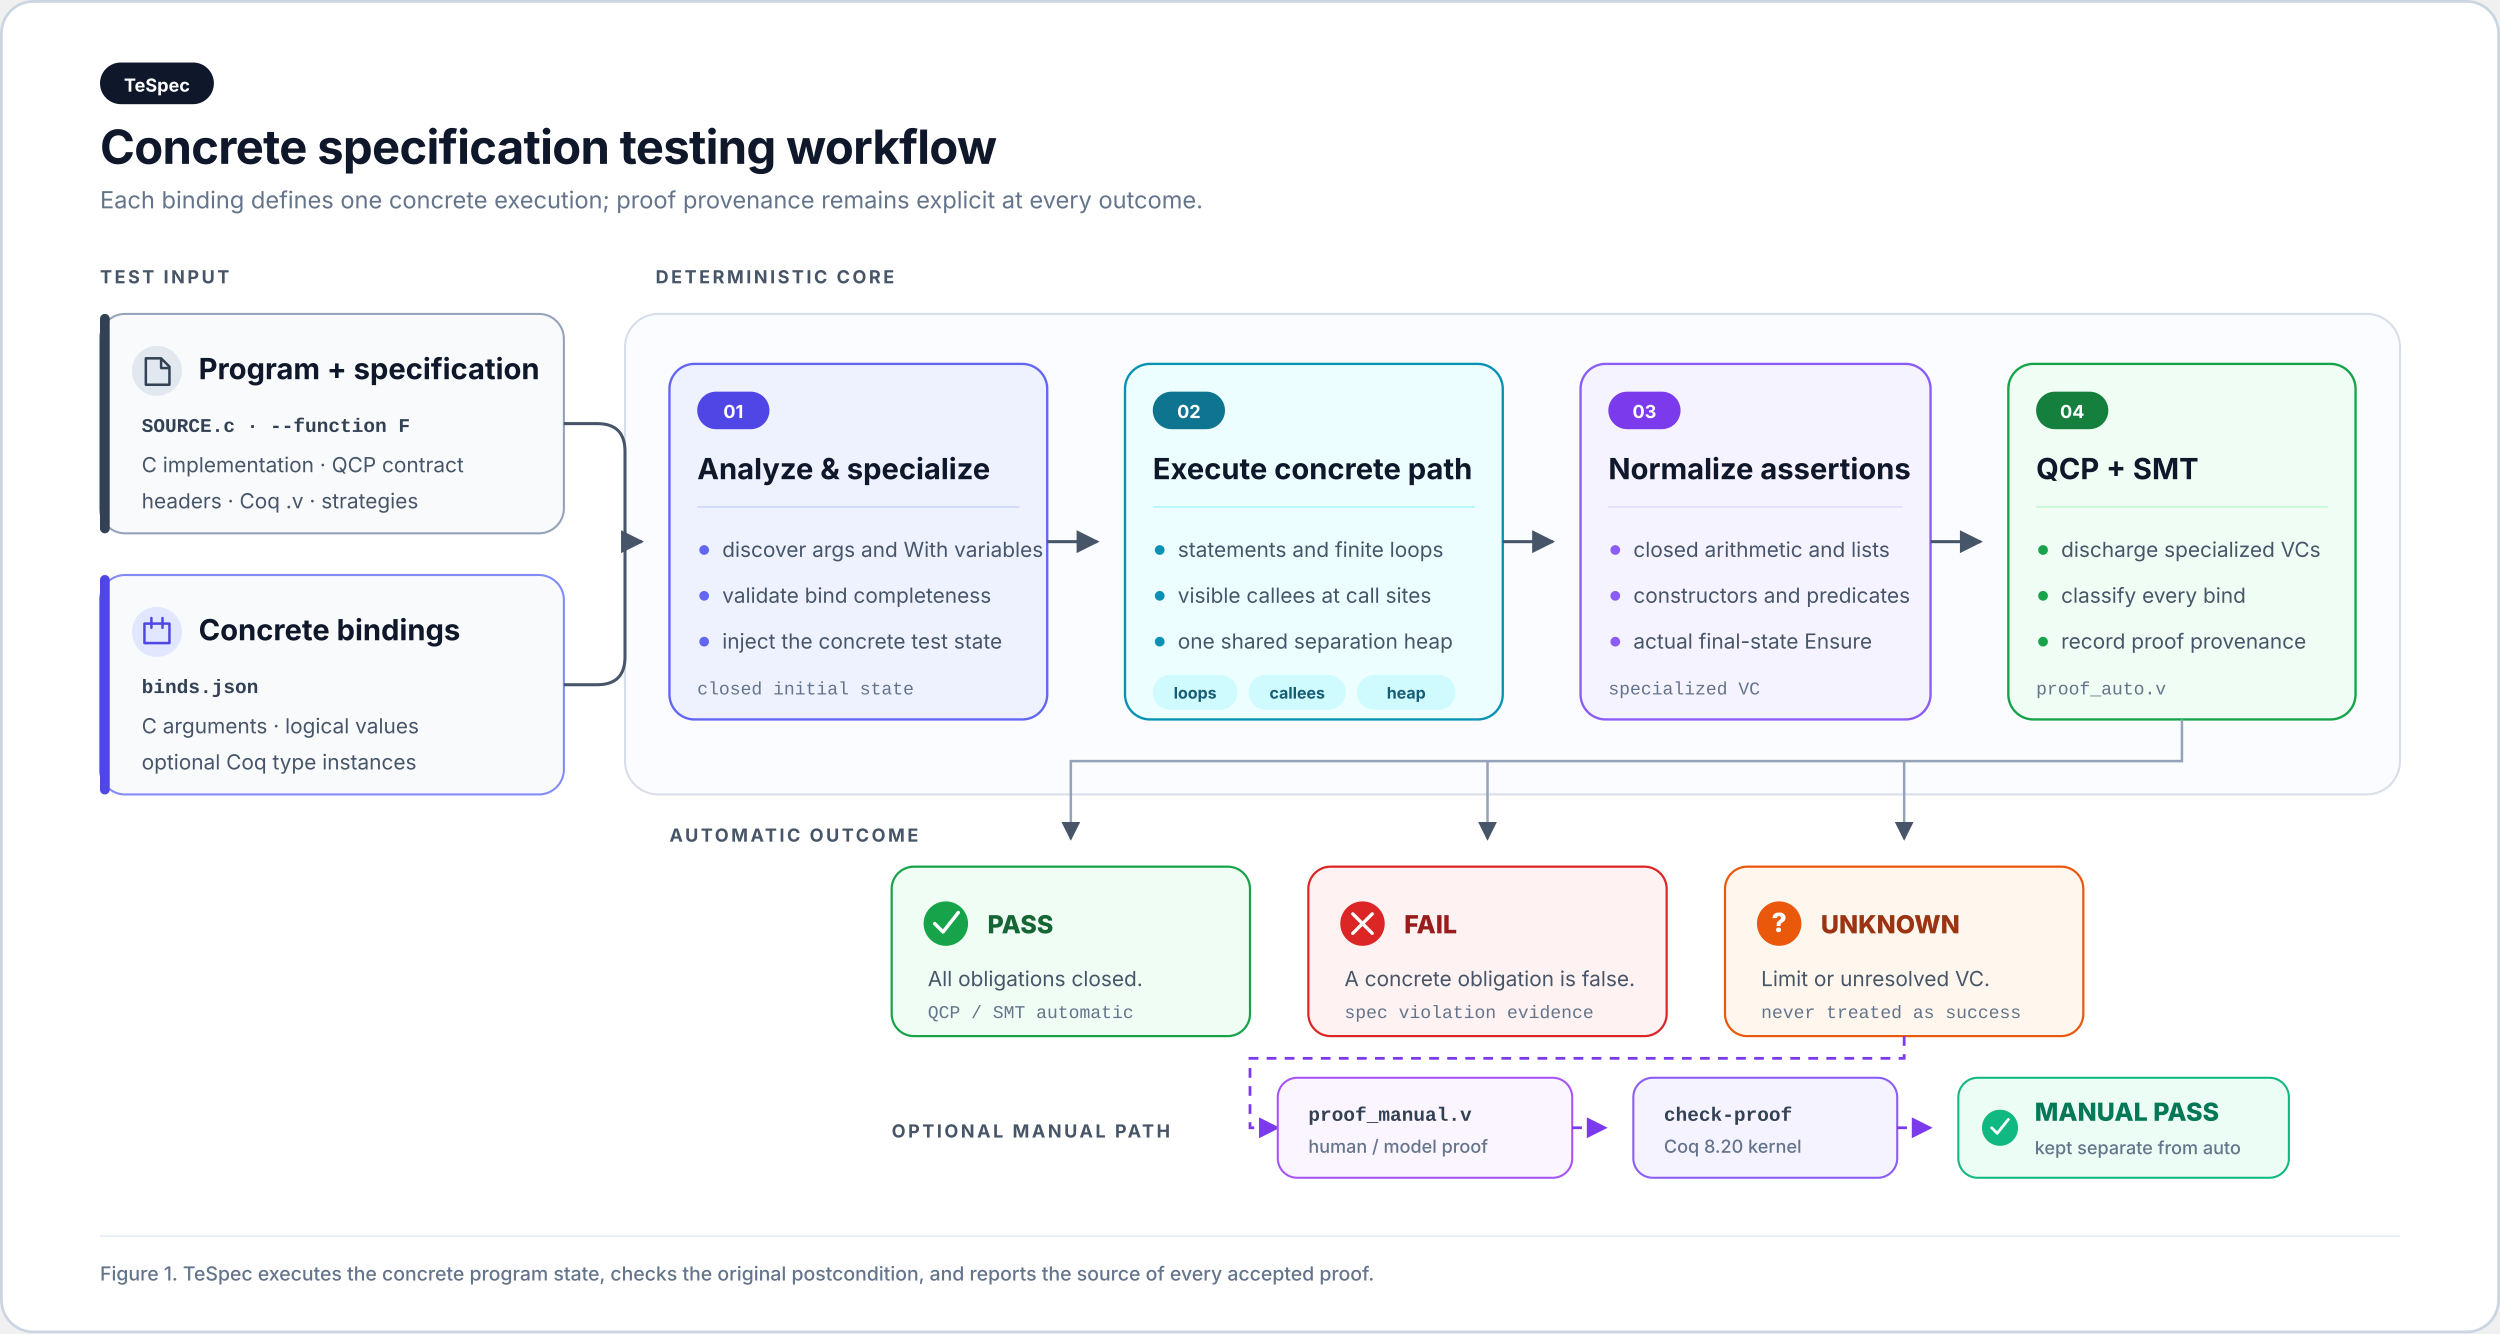
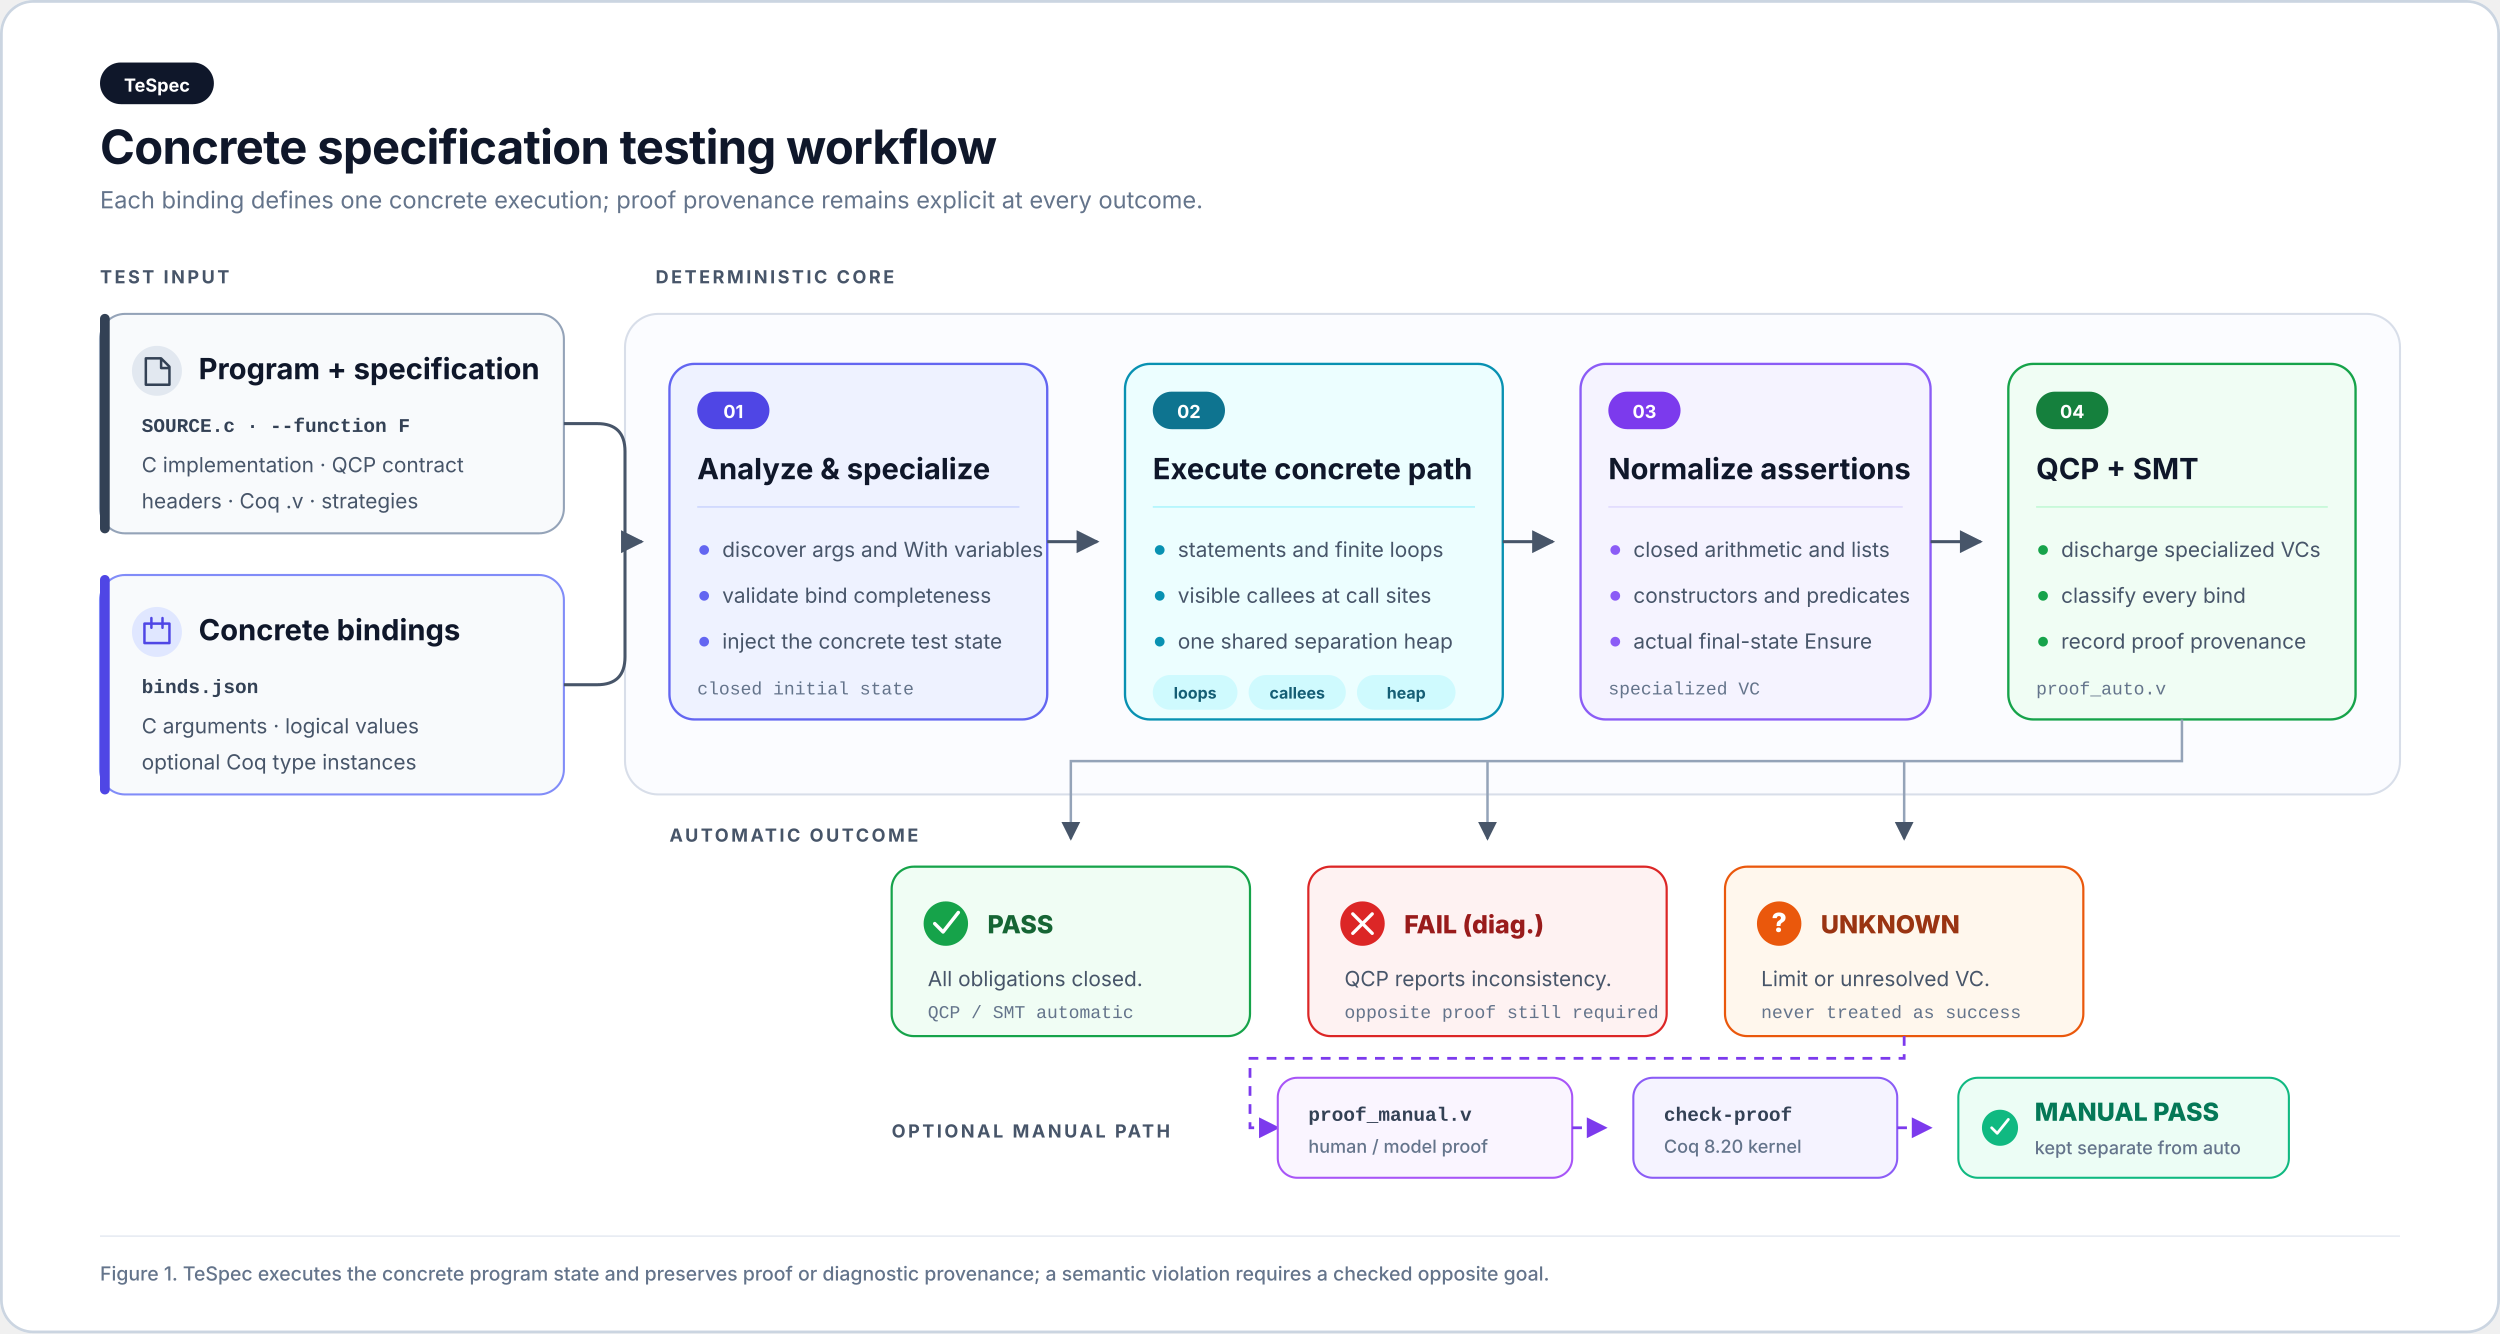
<svg xmlns="http://www.w3.org/2000/svg" width="1800" height="960" viewBox="0 0 1800 960" role="img" aria-labelledby="title desc">
  <defs>
    <marker id="arrow" viewBox="0 0 12 12" refX="10" refY="6" markerWidth="9" markerHeight="9" orient="auto">
      <path d="M1 1L11 6 1 11Z" fill="#475569" />
    </marker>
    <marker id="arrow-purple" viewBox="0 0 12 12" refX="10" refY="6" markerWidth="9" markerHeight="9" orient="auto">
      <path d="M1 1L11 6 1 11Z" fill="#7C3AED" />
    </marker>
    <style>
      .sans{font-family:Inter,"Helvetica Neue",Arial,sans-serif}
      .mono{font-family:"SFMono-Regular",Consolas,"Liberation Mono",monospace}
      .h1{font-size:34px;font-weight:750;letter-spacing:-.5px;fill:#0F172A}
      .sub{font-size:17px;font-weight:400;fill:#64748B}
      .eyebrow{font-size:13px;font-weight:750;letter-spacing:1.8px;fill:#475569}
      .card-title{font-size:21px;font-weight:720;fill:#0F172A}
      .body{font-size:15px;font-weight:400;fill:#475569}
      .small{font-size:13px;font-weight:500;fill:#64748B}
      .code{font-size:14px;font-weight:600;fill:#334155}
      .step{font-size:13px;font-weight:750;fill:#FFFFFF}
      .result{font-size:18px;font-weight:780}
      .caption{font-size:14px;font-weight:500;fill:#64748B}
      .join{fill:none;stroke:#475569;stroke-width:2.2}
      .flow{fill:none;stroke:#475569;stroke-width:2.2;marker-end:url(#arrow)}
      .branch{fill:none;stroke:#94A3B8;stroke-width:1.8;marker-end:url(#arrow)}
      .manual{fill:none;stroke:#7C3AED;stroke-width:2;stroke-dasharray:7 6;marker-end:url(#arrow-purple)}
    </style>
  </defs>
  <rect width="1800" height="960" rx="24" fill="#FFFFFF" />
  <rect x="1" y="1" width="1798" height="958" rx="23" fill="none" stroke="#CBD5E1" stroke-width="2" />
  <g class="sans">
    <rect x="72" y="45" width="82" height="30" rx="15" fill="#0F172A" />
    <text x="113" y="66" text-anchor="middle" font-size="13" font-weight="750" fill="#FFFFFF">TeSpec</text>
    <text x="72" y="118" class="h1">Concrete specification testing workflow</text>
    <text x="72" y="150" class="sub">Each binding defines one concrete execution; proof provenance remains explicit at every outcome.</text>
    <text x="72" y="204" class="eyebrow">TEST INPUT</text>
    <text x="472" y="204" class="eyebrow">DETERMINISTIC CORE</text>
    <text x="482" y="606" class="eyebrow">AUTOMATIC OUTCOME</text>
    <rect x="72" y="226" width="334" height="158" rx="18" fill="#F8FAFC" stroke="#94A3B8" stroke-width="1.5" />
    <rect x="72" y="226" width="7" height="158" rx="3.5" fill="#334155" />
    <circle cx="113" cy="267" r="18" fill="#E2E8F0" />
    <path d="M105 258h11l6 6v13h-17zM116 258v7h6" fill="none" stroke="#334155" stroke-width="1.8" stroke-linejoin="round" />
    <text x="143" y="273" class="card-title">Program + specification</text>
    <text x="102" y="311" class="code mono">SOURCE.c · --function F</text>
    <text x="102" y="340" class="body">C implementation · QCP contract</text>
    <text x="102" y="366" class="body">headers · Coq .v · strategies</text>
    <rect x="72" y="414" width="334" height="158" rx="18" fill="#F8FAFC" stroke="#818CF8" stroke-width="1.5" />
    <rect x="72" y="414" width="7" height="158" rx="3.5" fill="#4F46E5" />
    <circle cx="113" cy="455" r="18" fill="#E0E7FF" />
    <path d="M104 449h18v14h-18zM109 445v7M117 445v7" fill="none" stroke="#4F46E5" stroke-width="1.8" stroke-linecap="round" stroke-linejoin="round" />
    <text x="143" y="461" class="card-title">Concrete bindings</text>
    <text x="102" y="499" class="code mono">binds.json</text>
    <text x="102" y="528" class="body">C arguments · logical values</text>
    <text x="102" y="554" class="body">optional Coq type instances</text>
    <rect x="450" y="226" width="1278" height="346" rx="24" fill="#FBFCFF" stroke="#D8DEE9" stroke-width="1.5" />
    <path d="M406 305H430Q450 305 450 325V390" class="join" />
    <path d="M406 493H430Q450 493 450 473V390" class="join" />
    <path d="M450 390H462" class="flow" />
    <rect x="482" y="262" width="272" height="256" rx="18" fill="#EEF2FF" stroke="#6366F1" stroke-width="1.7" />
    <rect x="502" y="282" width="52" height="27" rx="13.5" fill="#4F46E5" />
    <text x="528" y="301" text-anchor="middle" class="step">01</text>
    <text x="502" y="345" class="card-title">Analyze &amp; specialize</text>
    <line x1="502" y1="365" x2="734" y2="365" stroke="#C7D2FE" />
    <circle cx="507" cy="396" r="3.5" fill="#6366F1" />
    <text x="520" y="401" class="body">discover args and With variables</text>
    <circle cx="507" cy="429" r="3.5" fill="#6366F1" />
    <text x="520" y="434" class="body">validate bind completeness</text>
    <circle cx="507" cy="462" r="3.5" fill="#6366F1" />
    <text x="520" y="467" class="body">inject the concrete test state</text>
    <text x="502" y="500" class="small mono">closed initial state</text>
    <path d="M754 390H790" class="flow" />
    <rect x="810" y="262" width="272" height="256" rx="18" fill="#ECFEFF" stroke="#0891B2" stroke-width="1.7" />
    <rect x="830" y="282" width="52" height="27" rx="13.5" fill="#0E7490" />
    <text x="856" y="301" text-anchor="middle" class="step">02</text>
    <text x="830" y="345" class="card-title">Execute concrete path</text>
    <line x1="830" y1="365" x2="1062" y2="365" stroke="#A5F3FC" />
    <circle cx="835" cy="396" r="3.5" fill="#0891B2" />
    <text x="848" y="401" class="body">statements and finite loops</text>
    <circle cx="835" cy="429" r="3.5" fill="#0891B2" />
    <text x="848" y="434" class="body">visible callees at call sites</text>
    <circle cx="835" cy="462" r="3.5" fill="#0891B2" />
    <text x="848" y="467" class="body">one shared separation heap</text>
    <g>
      <rect x="830" y="486" width="61" height="25" rx="12.5" fill="#CFFAFE" />
      <rect x="899" y="486" width="70" height="25" rx="12.5" fill="#CFFAFE" />
      <rect x="977" y="486" width="71" height="25" rx="12.5" fill="#CFFAFE" />
      <text x="860.5" y="503" text-anchor="middle" font-size="11.5" font-weight="700" fill="#155E75">loops</text>
      <text x="934" y="503" text-anchor="middle" font-size="11.5" font-weight="700" fill="#155E75">callees</text>
      <text x="1012.5" y="503" text-anchor="middle" font-size="11.5" font-weight="700" fill="#155E75">heap</text>
    </g>
    <path d="M1082 390H1118" class="flow" />
    <rect x="1138" y="262" width="252" height="256" rx="18" fill="#F5F3FF" stroke="#8B5CF6" stroke-width="1.7" />
    <rect x="1158" y="282" width="52" height="27" rx="13.5" fill="#7C3AED" />
    <text x="1184" y="301" text-anchor="middle" class="step">03</text>
    <text x="1158" y="345" class="card-title">Normalize assertions</text>
    <line x1="1158" y1="365" x2="1370" y2="365" stroke="#DDD6FE" />
    <circle cx="1163" cy="396" r="3.5" fill="#8B5CF6" />
    <text x="1176" y="401" class="body">closed arithmetic and lists</text>
    <circle cx="1163" cy="429" r="3.5" fill="#8B5CF6" />
    <text x="1176" y="434" class="body">constructors and predicates</text>
    <circle cx="1163" cy="462" r="3.5" fill="#8B5CF6" />
    <text x="1176" y="467" class="body">actual final-state Ensure</text>
    <text x="1158" y="500" class="small mono">specialized VC</text>
    <path d="M1390 390H1426" class="flow" />
    <rect x="1446" y="262" width="250" height="256" rx="18" fill="#F0FDF4" stroke="#16A34A" stroke-width="1.7" />
    <rect x="1466" y="282" width="52" height="27" rx="13.5" fill="#15803D" />
    <text x="1492" y="301" text-anchor="middle" class="step">04</text>
    <text x="1466" y="345" class="card-title">QCP + SMT</text>
    <line x1="1466" y1="365" x2="1676" y2="365" stroke="#BBF7D0" />
    <circle cx="1471" cy="396" r="3.5" fill="#16A34A" />
    <text x="1484" y="401" class="body">discharge specialized VCs</text>
    <circle cx="1471" cy="429" r="3.5" fill="#16A34A" />
    <text x="1484" y="434" class="body">classify every bind</text>
    <circle cx="1471" cy="462" r="3.5" fill="#16A34A" />
    <text x="1484" y="467" class="body">record proof provenance</text>
    <text x="1466" y="500" class="small mono">proof_auto.v</text>
    <path d="M1571 518V548H771V604" class="branch" />
    <path d="M1071 548V604" class="branch" />
    <path d="M1371 548V604" class="branch" />
    <rect x="642" y="624" width="258" height="122" rx="16" fill="#F0FDF4" stroke="#16A34A" stroke-width="1.6" />
    <circle cx="681" cy="665" r="16" fill="#16A34A" />
    <path d="M673 665l6 6 11-14" fill="none" stroke="#FFFFFF" stroke-width="2.5" stroke-linecap="round" stroke-linejoin="round" />
    <text x="711" y="672" class="result" fill="#166534">PASS</text>
    <text x="668" y="710" class="body">All obligations closed.</text>
    <text x="668" y="733" class="small mono">QCP / SMT automatic</text>
    <rect x="942" y="624" width="258" height="122" rx="16" fill="#FEF2F2" stroke="#DC2626" stroke-width="1.6" />
    <circle cx="981" cy="665" r="16" fill="#DC2626" />
    <path d="M974 658l14 14M988 658l-14 14" stroke="#FFFFFF" stroke-width="2.4" stroke-linecap="round" />
-     <text x="1011" y="672" class="result" fill="#991B1B">FAIL</text>
-     <text x="968" y="710" class="body">A concrete obligation is false.</text>
-     <text x="968" y="733" class="small mono">spec violation evidence</text>
+     <text x="1011" y="672" class="result" fill="#991B1B">FAIL (diag.)</text>
+     <text x="968" y="710" class="body">QCP reports inconsistency.</text>
+     <text x="968" y="733" class="small mono">opposite proof still required</text>
    <rect x="1242" y="624" width="258" height="122" rx="16" fill="#FFF7ED" stroke="#EA580C" stroke-width="1.6" />
    <circle cx="1281" cy="665" r="16" fill="#EA580C" />
    <text x="1281" y="671" text-anchor="middle" font-size="19" font-weight="800" fill="#FFFFFF">?</text>
    <text x="1311" y="672" class="result" fill="#9A3412">UNKNOWN</text>
    <text x="1268" y="710" class="body">Limit or unresolved VC.</text>
    <text x="1268" y="733" class="small mono">never treated as success</text>
    <path d="M1371 746V762H900V812H920" class="manual" />
    <text x="642" y="819" class="eyebrow" fill="#6D28D9">OPTIONAL MANUAL PATH</text>
    <rect x="920" y="776" width="212" height="72" rx="14" fill="#FAF5FF" stroke="#A855F7" stroke-width="1.5" />
    <text x="942" y="807" class="code mono" fill="#6B21A8">proof_manual.v</text>
    <text x="942" y="830" class="small">human / model proof</text>
    <path d="M1132 812H1156" class="manual" />
    <rect x="1176" y="776" width="190" height="72" rx="14" fill="#F5F3FF" stroke="#8B5CF6" stroke-width="1.5" />
    <text x="1198" y="807" class="code mono" fill="#5B21B6">check-proof</text>
    <text x="1198" y="830" class="small">Coq 8.20 kernel</text>
    <path d="M1366 812H1390" class="manual" />
    <rect x="1410" y="776" width="238" height="72" rx="14" fill="#ECFDF5" stroke="#10B981" stroke-width="1.5" />
    <circle cx="1440" cy="812" r="13" fill="#10B981" />
    <path d="M1434 812l4 4 8-10" fill="none" stroke="#FFFFFF" stroke-width="2" stroke-linecap="round" stroke-linejoin="round" />
    <text x="1465" y="807" class="result" fill="#047857">MANUAL PASS</text>
    <text x="1465" y="831" class="small">kept separate from auto</text>
    <line x1="72" y1="890" x2="1728" y2="890" stroke="#E2E8F0" />
-     <text x="72" y="922" class="caption">Figure 1. TeSpec executes the concrete program state, checks the original postcondition, and reports the source of every accepted proof.</text>
+     <text x="72" y="922" class="caption">Figure 1. TeSpec executes the concrete program state and preserves proof or diagnostic provenance; a semantic violation requires a checked opposite goal.</text>
  </g>
</svg>
